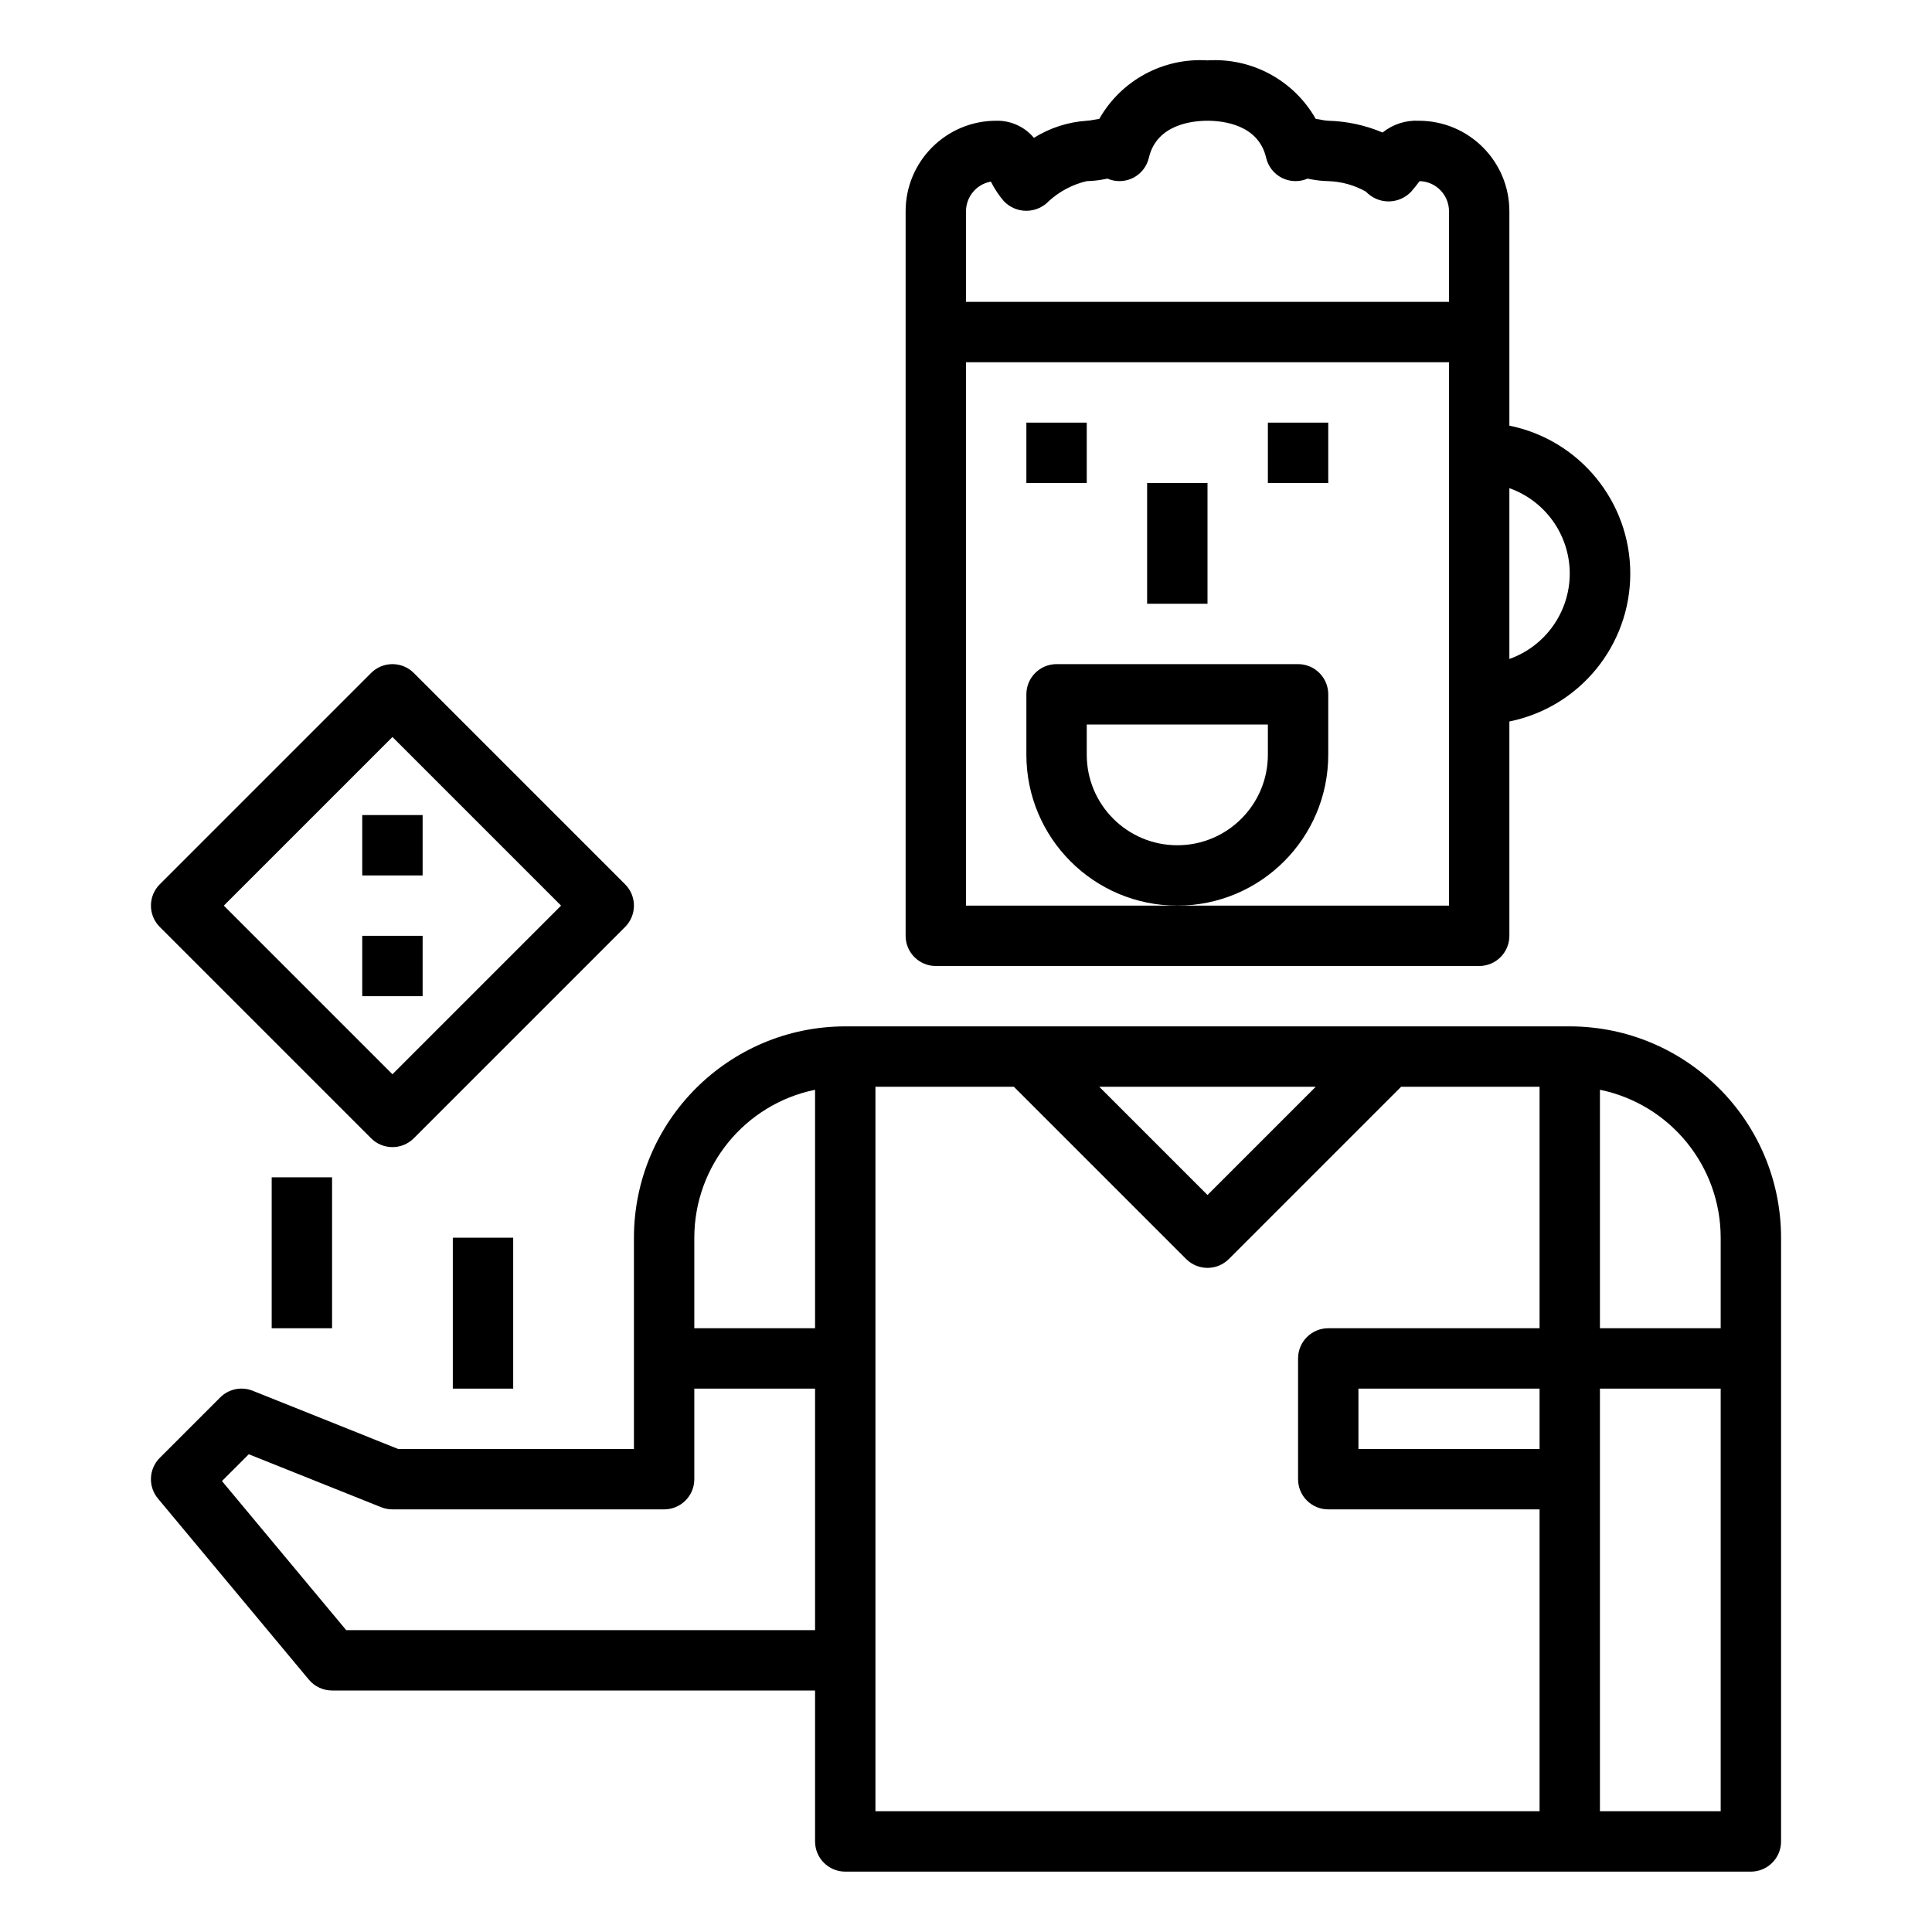
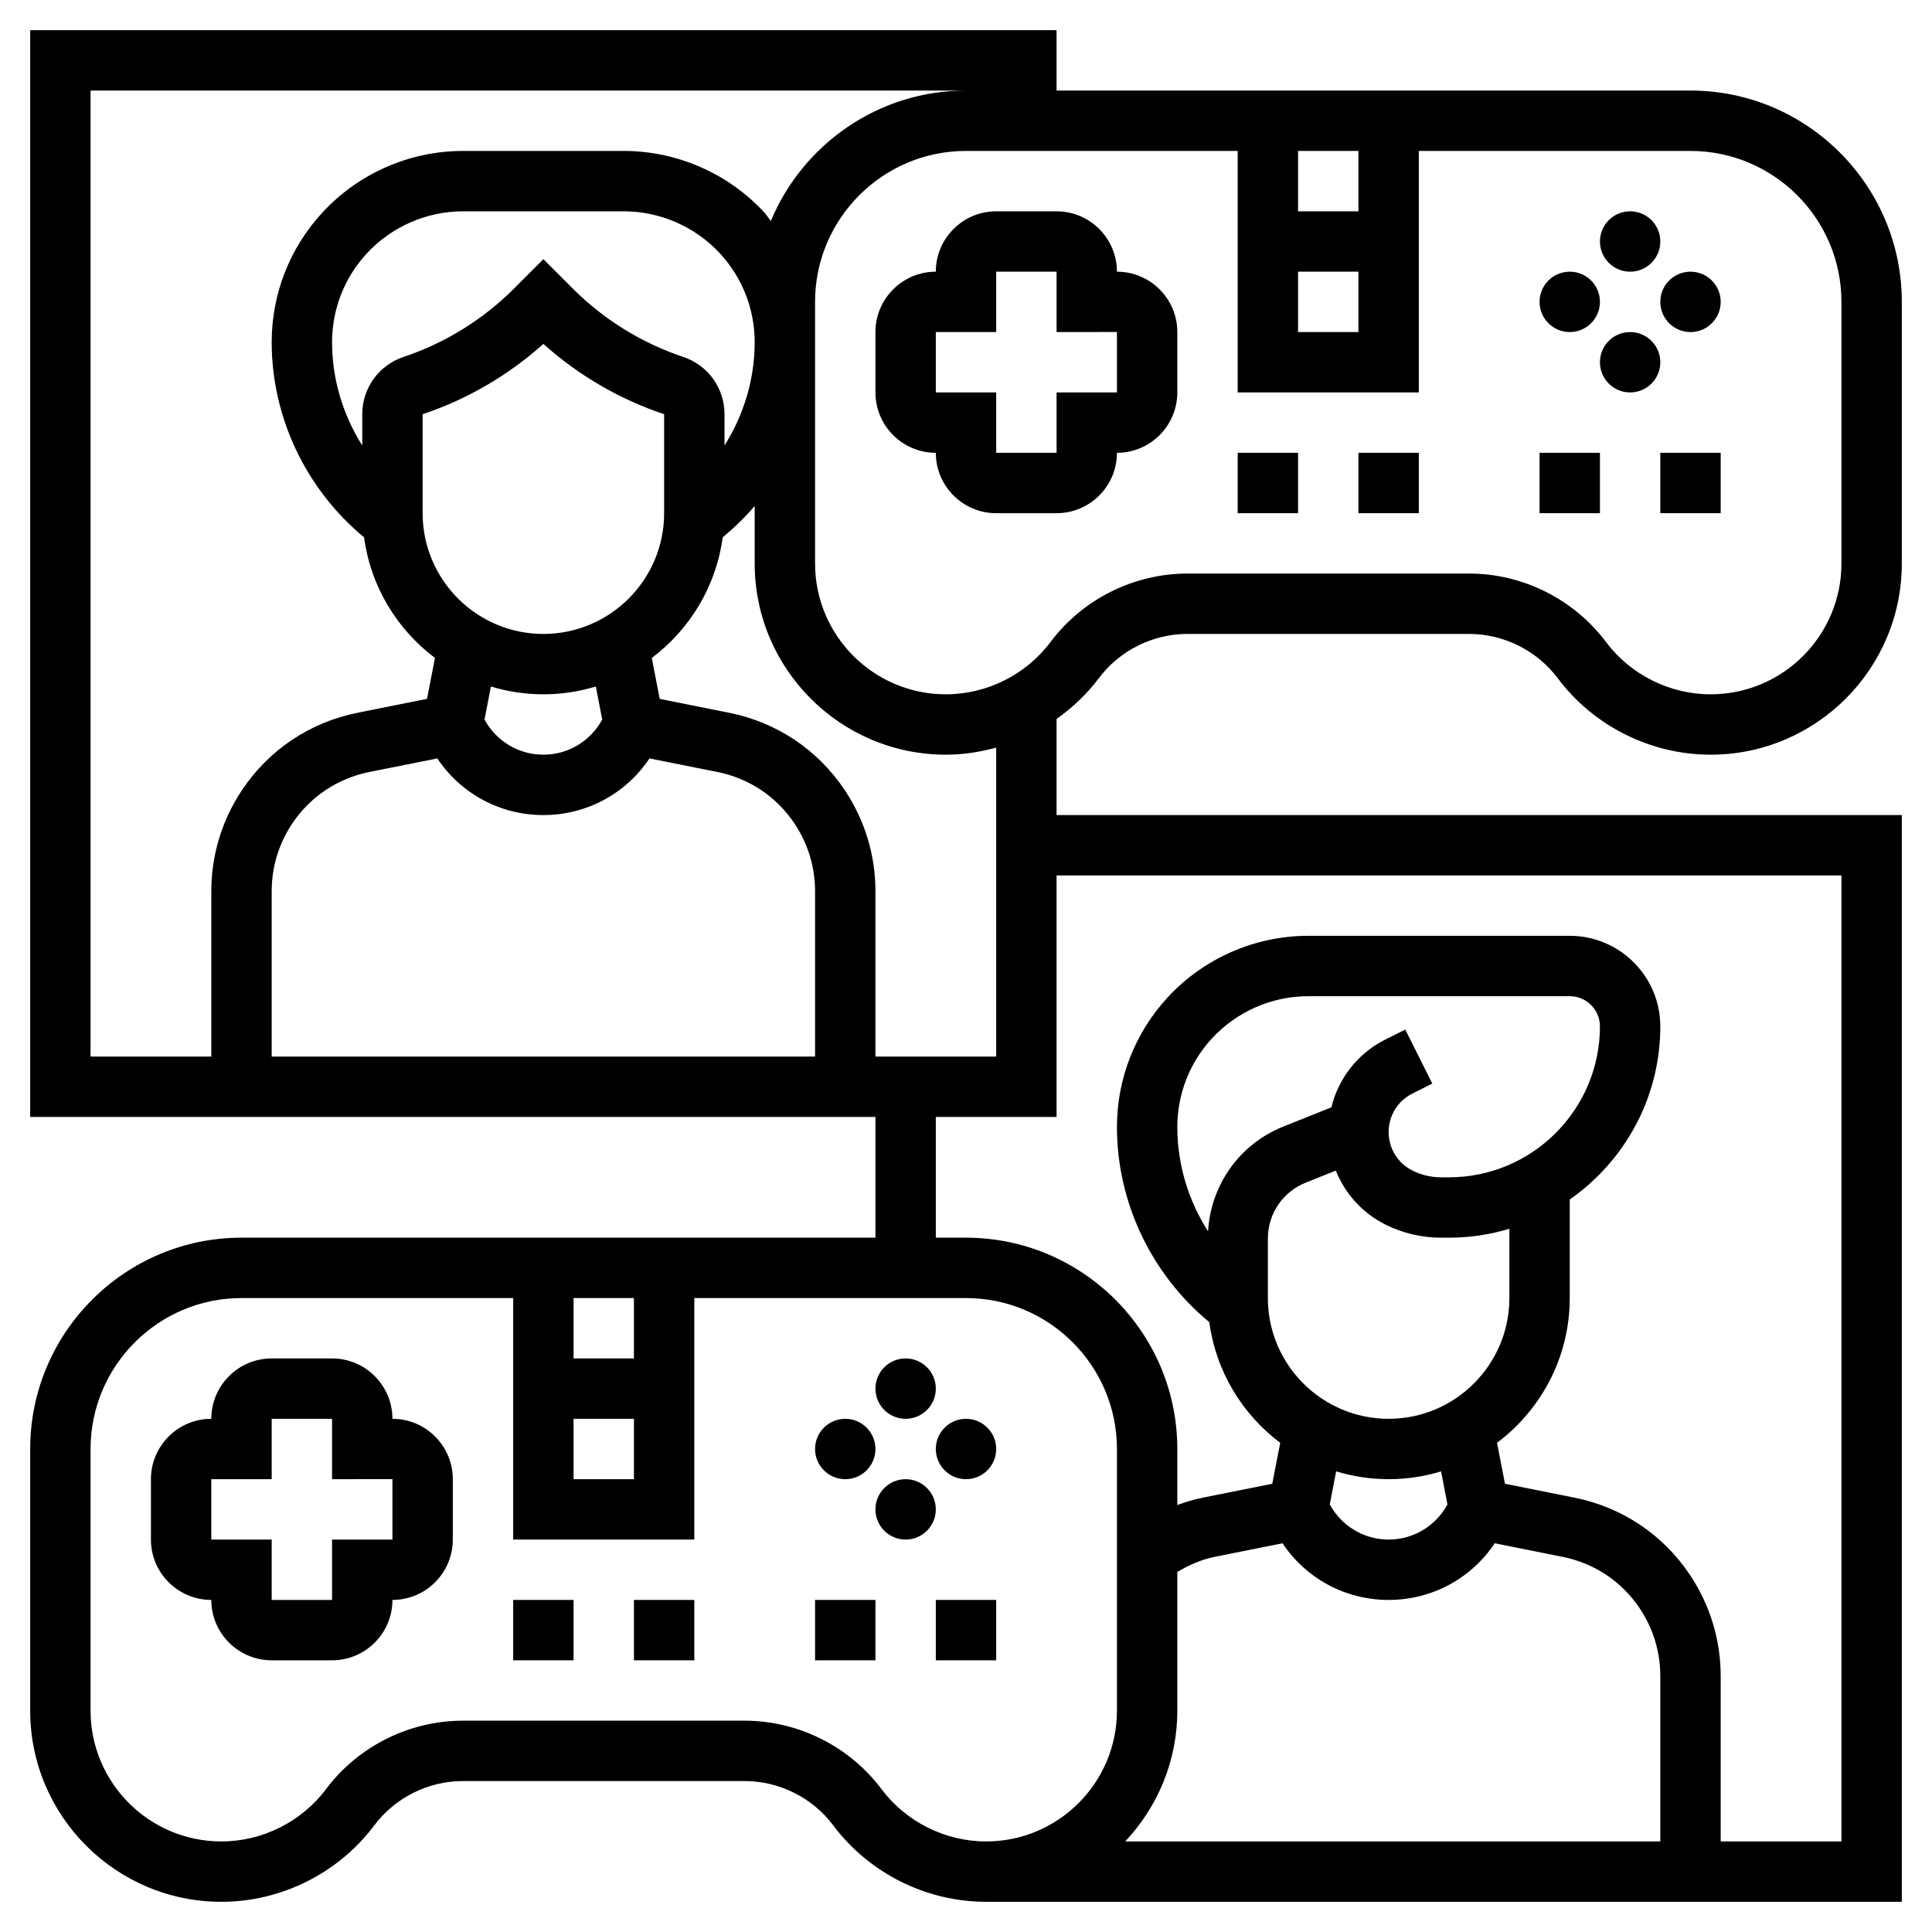
- <svg xmlns="http://www.w3.org/2000/svg" height="512" viewBox="0 0 64 64" width="512">
-   <g id="outline">
-     <path d="m47 4a1.771 1.771 0 0 0 -1.2.39 4.938 4.938 0 0 0 -1.8-.39 1.382 1.382 0 0 1 -.226-.031c-.057-.011-.12-.022-.19-.032a3.841 3.841 0 0 0 -3.584-1.937 3.841 3.841 0 0 0 -3.584 1.937c-.07.01-.133.021-.19.032a1.382 1.382 0 0 1 -.226.031 3.779 3.779 0 0 0 -1.75.566 1.579 1.579 0 0 0 -1.25-.566 3 3 0 0 0 -3 3v24a1 1 0 0 0 1 1h18a1 1 0 0 0 1-1v-7.1a5 5 0 0 0 0-9.8v-7.1a3 3 0 0 0 -3-3zm1 26h-16v-18h16zm0-20h-16v-3a1 1 0 0 1 .824-.984l.018.034a3.233 3.233 0 0 0 .406.608 1.028 1.028 0 0 0 1.5 0 2.816 2.816 0 0 1 1.252-.658 3.31 3.31 0 0 0 .578-.062l.107-.021a1 1 0 0 0 1.373-.691c.256-1.107 1.442-1.226 1.942-1.226s1.686.119 1.942 1.226a1 1 0 0 0 1.373.691l.107.021a3.31 3.31 0 0 0 .578.062 2.715 2.715 0 0 1 1.248.348 1.03 1.03 0 0 0 1.5 0c.1-.114.179-.217.25-.311l.031-.037a1 1 0 0 1 .971 1zm4 9a3.006 3.006 0 0 1 -2 2.829v-5.658a3.006 3.006 0 0 1 2 2.829z" />
-     <path d="m34 14h2v2h-2z" />
-     <path d="m42 14h2v2h-2z" />
-     <path d="m21 41v7h-7.808l-4.82-1.929a1 1 0 0 0 -1.079.222l-2 2a1 1 0 0 0 -.061 1.348l5 6a1 1 0 0 0 .768.359h16v5a1 1 0 0 0 1 1h30a1 1 0 0 0 1-1v-20a7.008 7.008 0 0 0 -7-7h-24a7.008 7.008 0 0 0 -7 7zm6 13h-15.532l-4.115-4.938.888-.888 4.387 1.755a1.012 1.012 0 0 0 .372.071h9a1 1 0 0 0 1-1v-3h4zm0-10h-4v-3a5.008 5.008 0 0 1 4-4.9zm26-7.9a5.008 5.008 0 0 1 4 4.9v3h-4zm0 9.9h4v14h-4zm-2 2h-6v-2h6zm-7.414-12-3.586 3.586-3.586-3.586zm-14.586 0h4.586l5.707 5.707a1 1 0 0 0 1.414 0l5.707-5.707h4.586v8h-7a1 1 0 0 0 -1 1v4a1 1 0 0 0 1 1h7v10h-22z" />
-     <path d="m38 16h2v4h-2z" />
-     <path d="m44 25v-2a1 1 0 0 0 -1-1h-8a1 1 0 0 0 -1 1v2a5 5 0 0 0 10 0zm-2 0a3 3 0 0 1 -6 0v-1h6z" />
-     <path d="m13.707 22.293a1 1 0 0 0 -1.414 0l-7 7a1 1 0 0 0 0 1.414l7 7a1 1 0 0 0 1.414 0l7-7a1 1 0 0 0 0-1.414zm-.707 13.293-5.586-5.586 5.586-5.586 5.586 5.586z" />
-     <path d="m12 27h2v2h-2z" />
-     <path d="m12 31h2v2h-2z" />
-     <path d="m9 39h2v5h-2z" />
-     <path d="m15 41h2v5h-2z" />
+ <svg xmlns="http://www.w3.org/2000/svg" id="_x33_0" enable-background="new 0 0 64 64" height="512" viewBox="0 0 64 64" width="512">
+   <g>
+     <path d="m13 47c0-1.103-.897-2-2-2h-2c-1.103 0-2 .897-2 2-1.103 0-2 .897-2 2v2c0 1.103.897 2 2 2 0 1.103.897 2 2 2h2c1.103 0 2-.897 2-2 1.103 0 2-.897 2-2v-2c0-1.103-.897-2-2-2zm0 4h-2v2h-2v-2h-2v-2h2v-2h2v2l2-.002z" />
+     <path d="m17 53h2v2h-2z" />
+     <path d="m21 53h2v2h-2z" />
+     <path d="m27 53h2v2h-2z" />
+     <path d="m31 53h2v2h-2z" />
+     <circle cx="30" cy="46" r="1" />
+     <circle cx="30" cy="50" r="1" />
+     <circle cx="28" cy="48" r="1" />
+     <circle cx="32" cy="48" r="1" />
+     <path d="m37 9c0-1.103-.897-2-2-2h-2c-1.103 0-2 .897-2 2-1.103 0-2 .897-2 2v2c0 1.103.897 2 2 2 0 1.103.897 2 2 2h2c1.103 0 2-.897 2-2 1.103 0 2-.897 2-2v-2c0-1.103-.897-2-2-2zm0 4h-2v2h-2v-2h-2v-2h2v-2h2v2l2-.002z" />
+     <path d="m36.399 22.467c.69-.919 1.787-1.467 2.934-1.467h9.334c1.147 0 2.244.548 2.934 1.466 1.188 1.587 3.083 2.534 5.066 2.534 3.492 0 6.333-2.841 6.333-6.333v-8.667c0-3.859-3.141-7-7-7h-21v-2h-34v36h28v4h-21c-3.859 0-7 3.141-7 7v8.667c0 3.492 2.841 6.333 6.333 6.333 1.983 0 3.878-.947 5.066-2.533.69-.919 1.787-1.467 2.934-1.467h9.334c1.147 0 2.244.548 2.934 1.466 1.188 1.587 3.083 2.534 5.066 2.534h30.333v-36h-28v-3.184c.527-.375 1.005-.823 1.399-1.349zm24.601-12.467v8.667c0 2.39-1.943 4.333-4.333 4.333-1.357 0-2.653-.648-3.467-1.734-1.065-1.419-2.76-2.266-4.533-2.266h-9.334c-1.773 0-3.468.847-4.533 2.267-.814 1.085-2.11 1.733-3.467 1.733-2.39 0-4.333-1.943-4.333-4.333v-8.667c0-2.757 2.243-5 5-5h9v8h6v-8h9c2.757 0 5 2.243 5 5zm-38.367 1.824c-1.369-.457-2.632-1.237-3.652-2.258l-.981-.98-.98.98c-1.021 1.021-2.283 1.801-3.651 2.257-.819.273-1.369 1.035-1.369 1.898v1.036c-.641-1.014-1-2.2-1-3.42 0-1.094.408-2.138 1.149-2.94.82-.888 1.982-1.397 3.188-1.397h5.326c1.206 0 2.368.509 3.188 1.396.741.803 1.149 1.847 1.149 2.942 0 1.219-.359 2.406-1 3.419v-1.036c0-.863-.55-1.625-1.367-1.897zm4.367 23.176h-18v-5.478c0-.798.234-1.57.677-2.235.596-.895 1.506-1.504 2.563-1.715l2.246-.449c.779 1.168 2.081 1.877 3.514 1.877s2.735-.709 3.515-1.877l2.246.449c1.057.211 1.967.82 2.563 1.716.442.664.676 1.437.676 2.234zm-7.05-11.163c-.394.716-1.128 1.163-1.95 1.163s-1.556-.447-1.95-1.163l.212-1.096c.551.167 1.134.259 1.738.259s1.187-.092 1.737-.259zm-1.95-2.837c-2.206 0-4-1.794-4-4v-3.279c1.473-.49 2.845-1.291 4-2.329 1.155 1.038 2.527 1.838 4 2.329v3.279c0 2.206-1.794 4-4 4zm25-12h2v2h-2zm2-2h-2v-2h2zm-42-4h29c-2.911 0-5.411 1.787-6.465 4.321-.076-.092-.135-.194-.216-.282-1.196-1.296-2.893-2.039-4.656-2.039h-5.326c-1.763 0-3.46.743-4.656 2.039-1.084 1.174-1.681 2.699-1.681 4.298 0 2.494 1.143 4.879 3.06 6.462.219 1.63 1.092 3.052 2.349 3.996l-.263 1.356-2.299.46c-1.58.316-2.942 1.228-3.834 2.567-.662.995-1.013 2.151-1.013 3.344v5.478h-4zm16 44h2v2h-2zm2-2h-2v-2h2zm8.2 14.266c-1.065-1.419-2.76-2.266-4.533-2.266h-9.334c-1.773 0-3.468.847-4.533 2.267-.814 1.085-2.11 1.733-3.467 1.733-2.39 0-4.333-1.943-4.333-4.333v-8.667c0-2.757 2.243-5 5-5h9v8h6v-8h9c2.757 0 5 2.243 5 5v8.667c0 2.39-1.943 4.333-4.333 4.333-1.357 0-2.653-.648-3.467-1.734zm9.8-2.599v-4.595c.387-.227.8-.412 1.239-.5l2.246-.449c.78 1.168 2.082 1.877 3.515 1.877s2.735-.709 3.515-1.877l2.246.449c1.057.211 1.967.82 2.563 1.716.442.664.676 1.437.676 2.234v5.478h-17.727c1.068-1.134 1.727-2.656 1.727-4.333zm1.018-15.878c-.653-1.021-1.018-2.22-1.018-3.452 0-1.094.408-2.138 1.149-2.94.82-.888 1.982-1.397 3.188-1.397h8.663c.552 0 1 .448 1 1 0 2.757-2.243 5-5 5h-.264c-.328 0-.655-.077-.947-.224-.486-.243-.789-.732-.789-1.276s.303-1.033.789-1.276l.658-.329-.895-1.789-.658.329c-.917.458-1.555 1.283-1.79 2.247l-1.59.636c-1.45.579-2.403 1.927-2.496 3.471zm1.982.242c0-.822.493-1.552 1.257-1.856l.994-.397c.305.763.876 1.404 1.643 1.787.568.285 1.205.435 1.842.435h.264c.695 0 1.366-.105 2-.295v2.294c0 2.206-1.794 4.001-4 4.001s-4-1.794-4-4zm4 7.969c.604 0 1.187-.092 1.737-.259l.212 1.096c-.393.716-1.127 1.163-1.949 1.163s-1.556-.447-1.95-1.163l.212-1.096c.551.167 1.134.259 1.738.259zm15-20v32h-4v-5.478c0-1.193-.351-2.35-1.013-3.343-.892-1.341-2.254-2.252-3.834-2.568l-2.299-.46-.263-1.356c1.459-1.096 2.409-2.835 2.409-4.796v-3.263c1.811-1.267 3-3.364 3-5.736 0-1.654-1.346-3-3-3h-8.663c-1.763 0-3.46.743-4.656 2.039-1.084 1.174-1.681 2.699-1.681 4.298 0 2.494 1.143 4.879 3.06 6.462.219 1.63 1.092 3.052 2.349 3.996l-.263 1.356-2.298.46c-.288.057-.57.144-.848.244v-1.855c0-3.859-3.141-7-7-7h-1v-4h4v-8zm-28 6h-4v-5.478c0-1.193-.351-2.35-1.013-3.343-.892-1.341-2.254-2.252-3.834-2.568l-2.299-.46-.263-1.356c1.257-.944 2.131-2.366 2.349-3.996.384-.317.741-.662 1.06-1.039v1.907c0 3.492 2.841 6.333 6.333 6.333.569 0 1.127-.086 1.667-.235z" />
+     <path d="m41 15h2v2h-2z" />
+     <path d="m45 15h2v2h-2z" />
+     <path d="m51 15h2v2h-2z" />
+     <path d="m55 15h2v2h-2z" />
+     <circle cx="54" cy="8" r="1" />
+     <circle cx="54" cy="12" r="1" />
+     <circle cx="52" cy="10" r="1" />
+     <circle cx="56" cy="10" r="1" />
  </g>
</svg>
